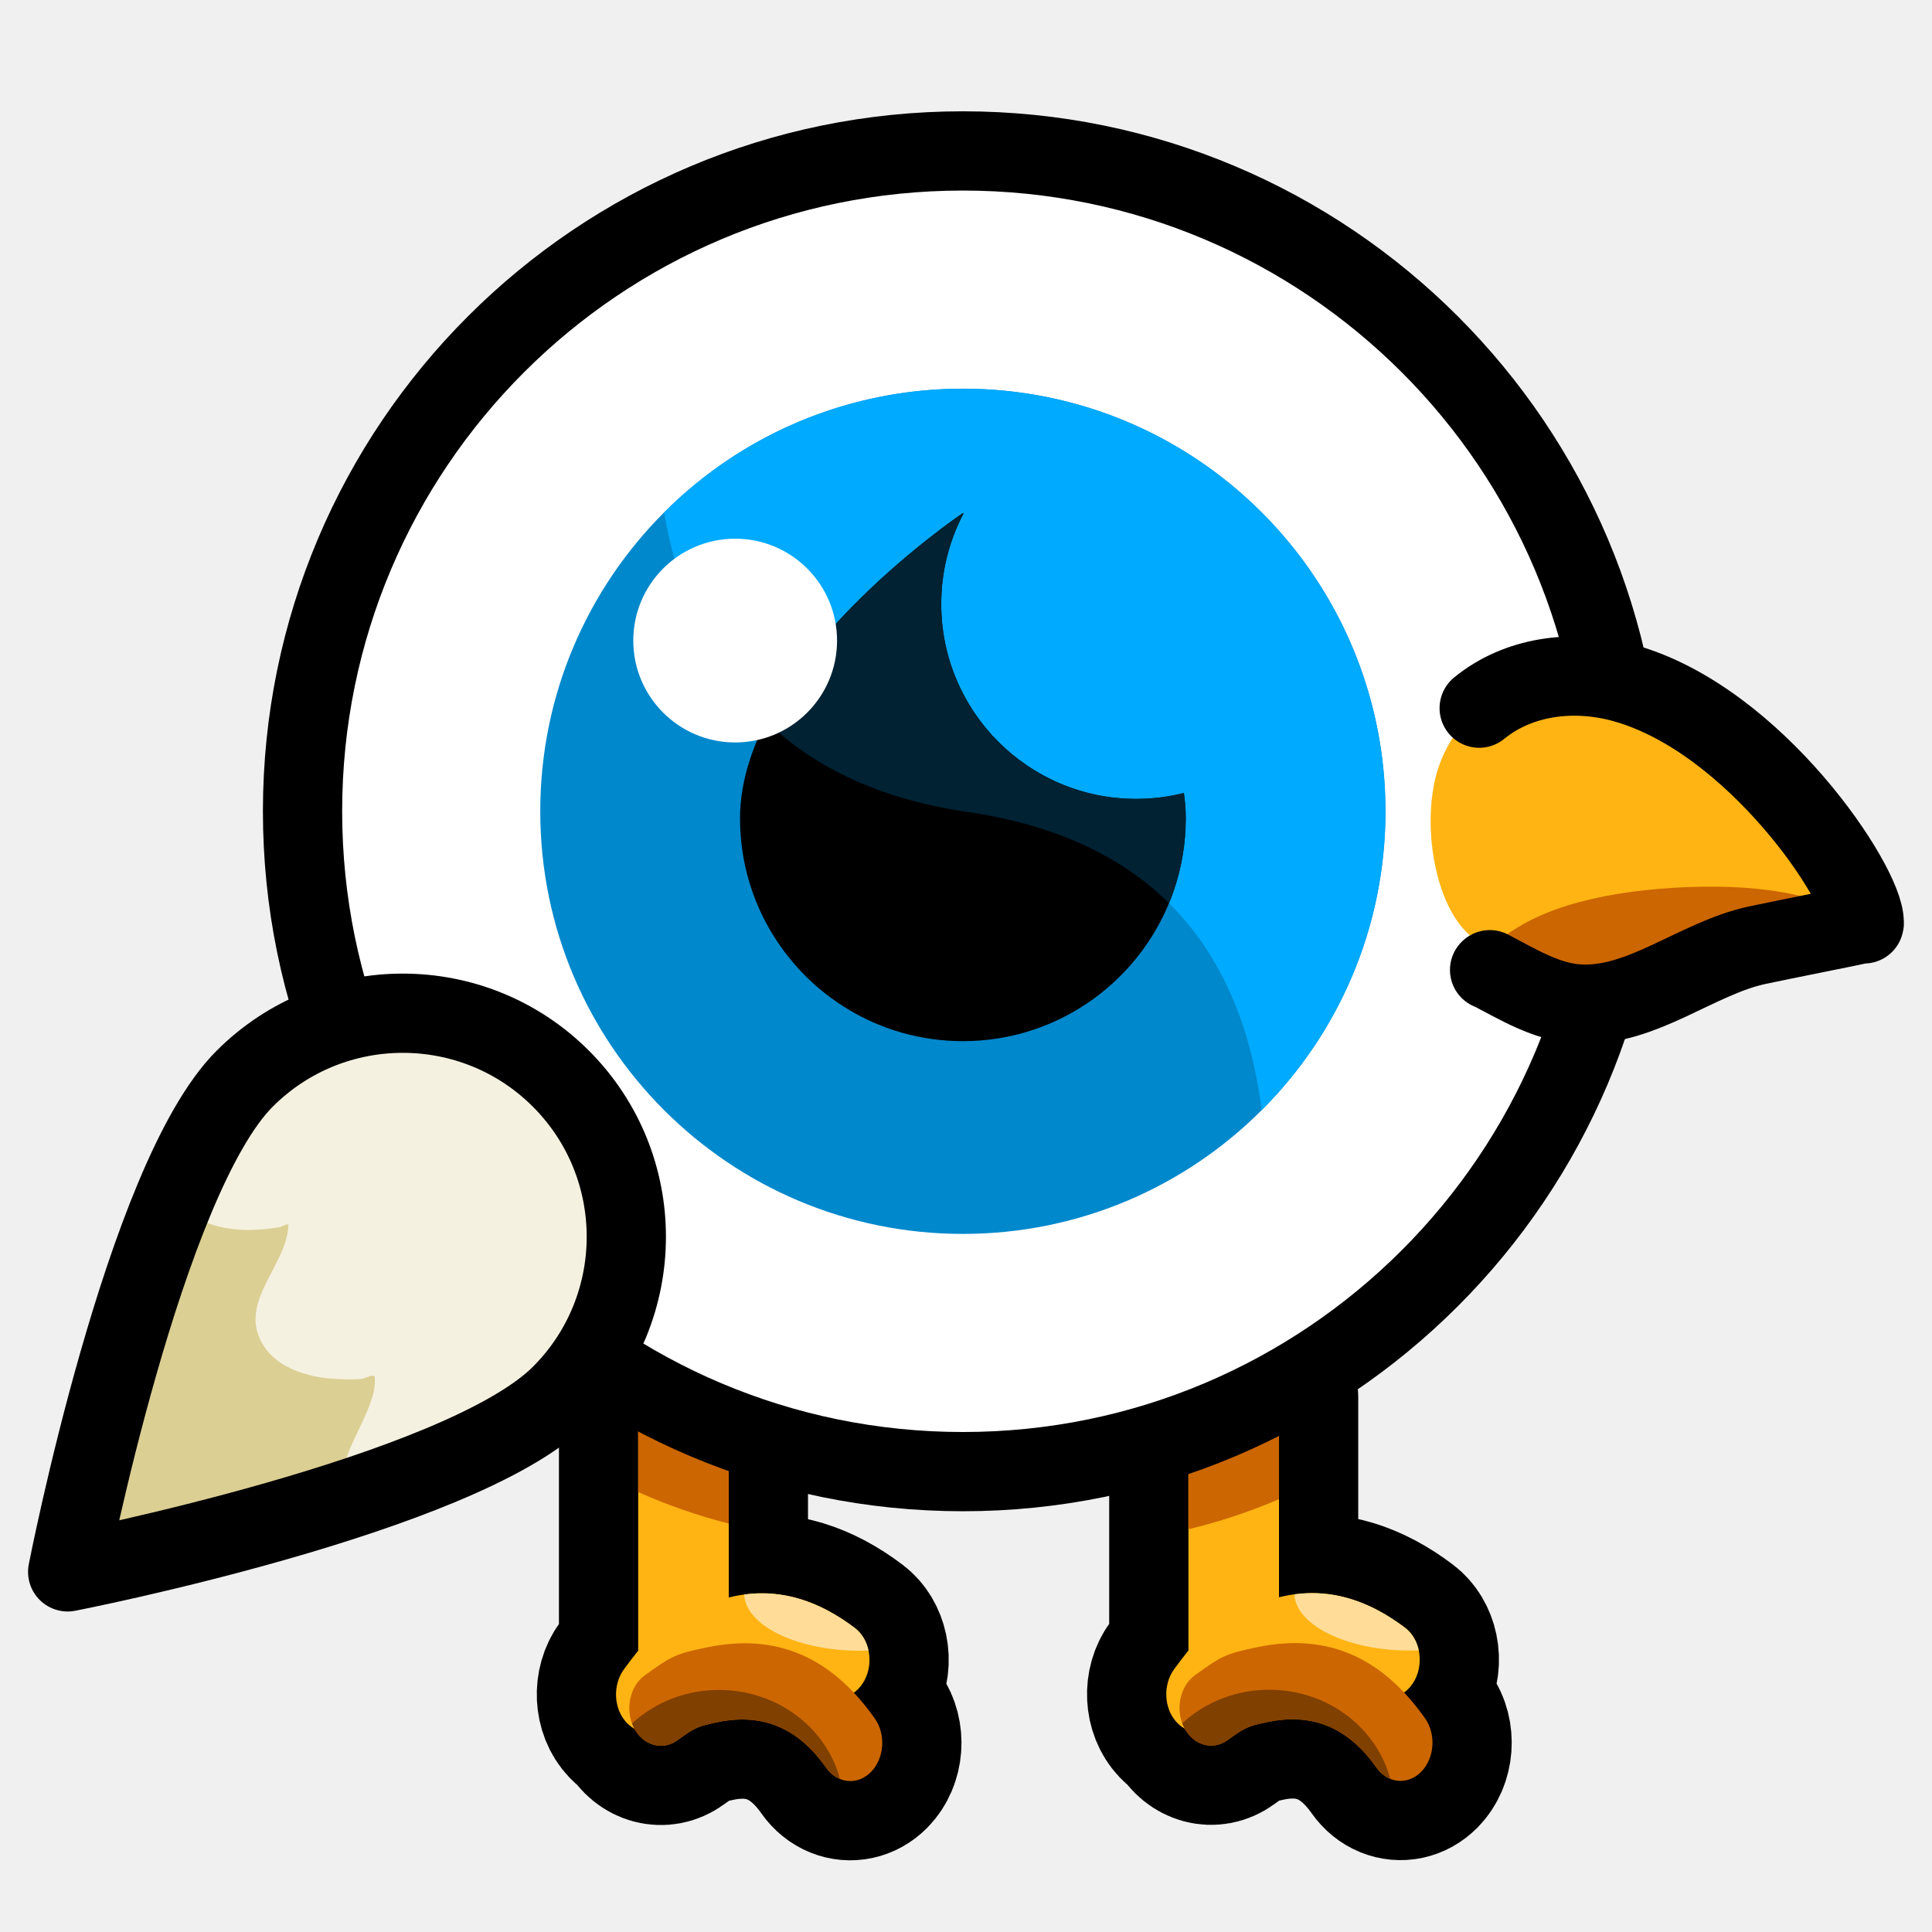
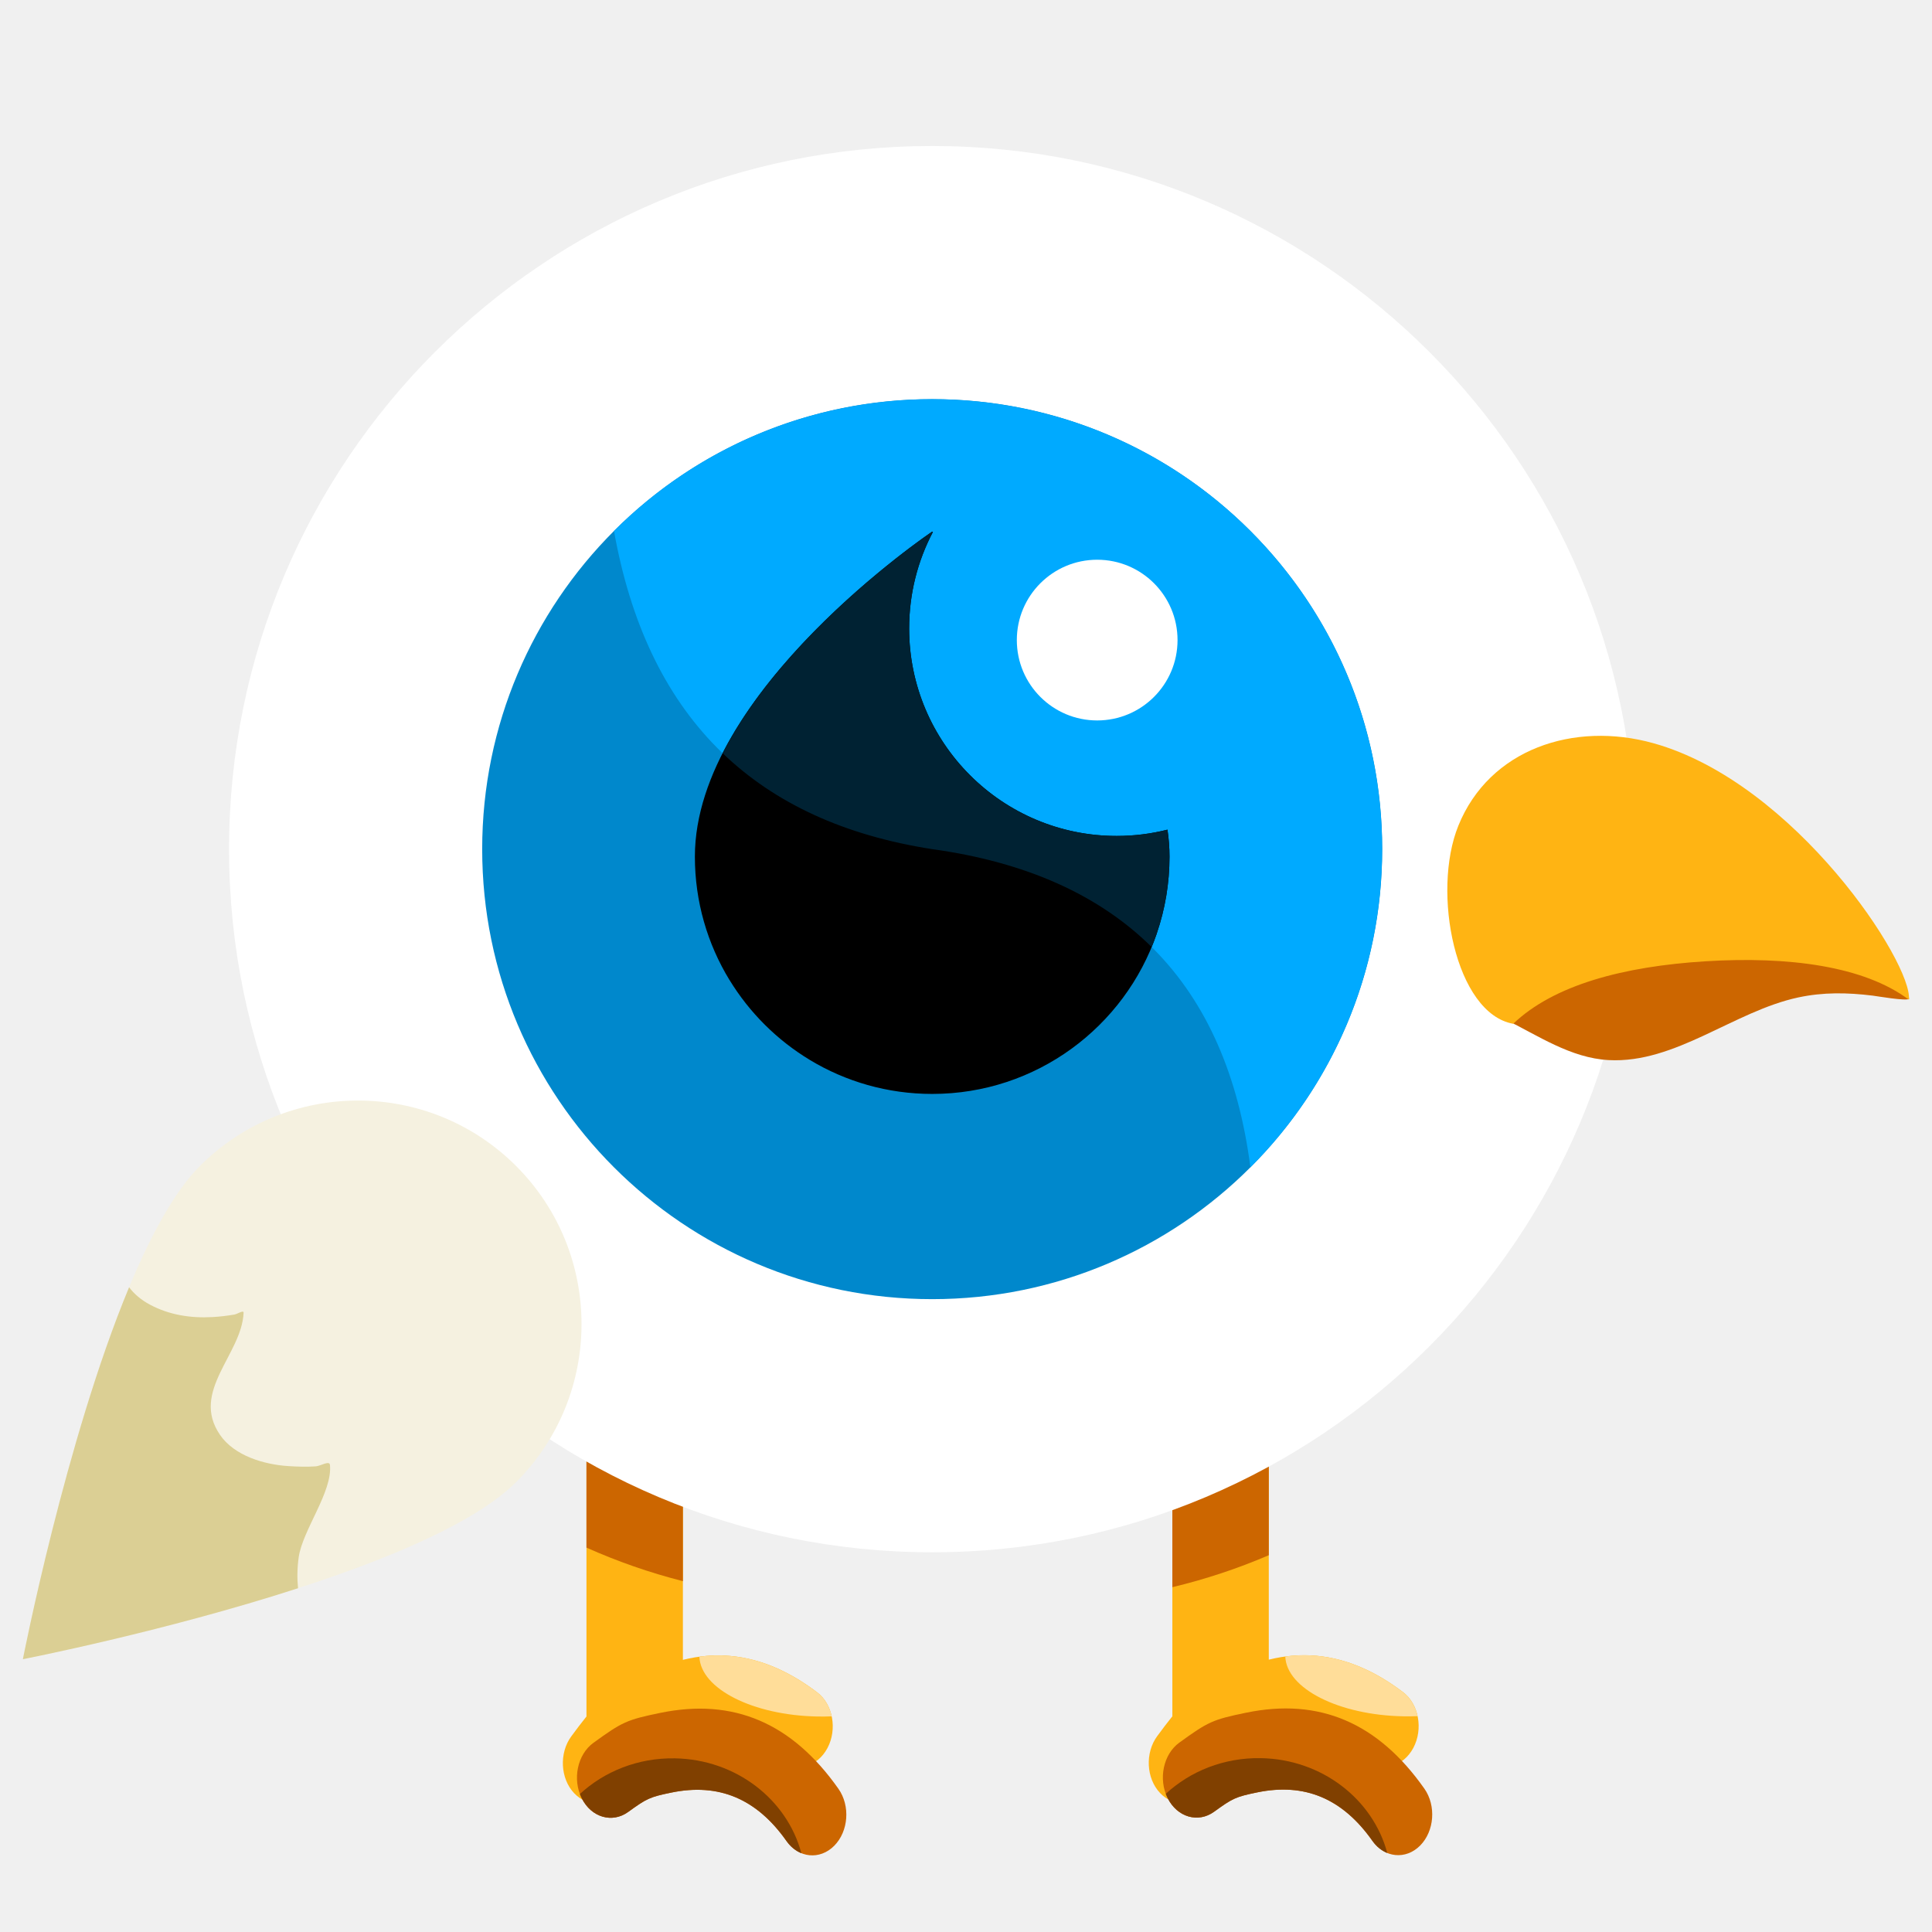
- <svg xmlns="http://www.w3.org/2000/svg" width="100%" height="100%" viewBox="0 0 512 512" version="1.1" xml:space="preserve" style="fill-rule:evenodd;clip-rule:evenodd;stroke-linecap:round;stroke-linejoin:round;stroke-miterlimit:1.5;">
-   <path d="M313.951,458.093c-0.731,-0.399 -1.425,-0.931 -2.058,-1.599c-3.472,-3.667 -3.782,-10.031 -0.691,-14.202c1.52,-2.051 2.69,-3.609 3.744,-4.883l0,-67.068l24,-0l0,52.959c1.375,-0.344 2.743,-0.607 4.106,-0.791c10.027,-1.354 19.744,1.621 29.316,8.88c1.872,1.42 3.109,3.583 3.617,5.968c0.553,2.601 0.238,5.466 -1.072,7.916c-0.737,1.378 -1.707,2.473 -2.809,3.256c1.926,2.046 3.777,4.332 5.557,6.859c2.983,4.237 2.511,10.592 -1.055,14.183c-2.352,2.369 -5.468,2.947 -8.172,1.848c-1.394,-0.566 -2.679,-1.578 -3.694,-3.019c-7.443,-10.57 -16.877,-14.498 -28.655,-12.074c-5.426,1.117 -6.112,1.468 -10.749,4.82c-3.896,2.816 -8.927,1.438 -11.385,-3.053Z" style="fill:#ffb413;stroke:#000;stroke-width:42px;" />
-   <rect x="314.946" y="370.341" width="24" height="84.068" style="fill:#ffb413;" />
-   <path d="M314.946,405.259l0,-34.918l24,-0l0,26.961c-7.691,3.299 -15.712,5.972 -24,7.957Z" style="fill:#c60;" />
-   <path d="M323.786,455.579c-3.091,4.171 -8.42,4.581 -11.893,0.915c-3.472,-3.667 -3.782,-10.031 -0.691,-14.202c5.563,-7.509 6.449,-8.397 14.047,-13.047c16.503,-10.099 31.993,-9.328 47.119,2.144c3.914,2.968 5.055,9.189 2.545,13.884c-2.509,4.694 -7.724,6.095 -11.638,3.127c-9.764,-7.405 -19.767,-7.773 -30.419,-1.254c-4.908,3.003 -5.476,3.583 -9.07,8.433Z" style="fill:#ffb413;" />
-   <path d="M375.985,437.357c-1.144,0.046 -2.307,0.06 -3.485,0.039c-16.126,-0.281 -29.156,-6.912 -29.448,-14.887c10.027,-1.354 19.744,1.621 29.316,8.88c1.872,1.42 3.109,3.583 3.617,5.968Z" style="fill:#fd9;" />
-   <path d="M325.336,461.146c-3.989,2.883 -9.166,1.37 -11.555,-3.377c-2.389,-4.747 -1.09,-10.942 2.899,-13.825c7.179,-5.189 8.245,-5.722 16.645,-7.451c18.247,-3.755 32.804,2.52 44.336,18.895c2.983,4.237 2.511,10.592 -1.055,14.183c-3.565,3.591 -8.882,3.066 -11.866,-1.171c-7.443,-10.57 -16.877,-14.498 -28.655,-12.074c-5.426,1.117 -6.112,1.468 -10.749,4.82Z" style="fill:#c60;" />
-   <path d="M368.434,471.419c-1.394,-0.566 -2.679,-1.578 -3.694,-3.019c-7.443,-10.57 -16.877,-14.498 -28.655,-12.074c-5.426,1.117 -6.112,1.468 -10.749,4.82c-3.989,2.883 -9.166,1.37 -11.555,-3.377c-0.177,-0.353 -0.335,-0.713 -0.472,-1.08c6.086,-5.63 14.467,-9.042 23.66,-8.882c15.244,0.266 27.917,10.273 31.465,23.612Z" style="fill:#804000;" />
-   <path d="M168.132,458.142c-0.731,-0.399 -1.426,-0.932 -2.058,-1.6c-3.473,-3.667 -3.783,-10.03 -0.692,-14.202c1.52,-2.051 2.691,-3.608 3.745,-4.883l-0,-67.068l24,0l-0,52.96c1.374,-0.344 2.742,-0.608 4.105,-0.792c10.028,-1.353 19.745,1.621 29.317,8.881c1.871,1.419 3.109,3.582 3.616,5.967c0.554,2.602 0.238,5.467 -1.071,7.916c-0.737,1.379 -1.707,2.473 -2.809,3.256c1.925,2.046 3.777,4.332 5.556,6.859c2.984,4.237 2.511,10.592 -1.054,14.183c-2.353,2.369 -5.468,2.947 -8.172,1.849c-1.395,-0.567 -2.68,-1.578 -3.695,-3.02c-7.443,-10.57 -16.877,-14.497 -28.654,-12.073c-5.426,1.116 -6.112,1.468 -10.749,4.819c-3.897,2.817 -8.928,1.438 -11.385,-3.052Z" style="fill:#ffb413;stroke:#000;stroke-width:42px;" />
-   <rect x="169.127" y="370.389" width="24" height="84.068" style="fill:#ffb413;" />
-   <path d="M169.127,395.412l-0,-25.023l24,0l-0,33.368c-8.297,-2.111 -16.319,-4.915 -24,-8.345Z" style="fill:#c60;" />
-   <path d="M177.967,455.627c-3.091,4.172 -8.42,4.582 -11.893,0.915c-3.473,-3.667 -3.783,-10.03 -0.692,-14.202c5.564,-7.508 6.449,-8.397 14.047,-13.046c16.504,-10.1 31.993,-9.328 47.12,2.144c3.913,2.968 5.054,9.189 2.545,13.883c-2.51,4.694 -7.724,6.095 -11.638,3.127c-9.764,-7.405 -19.767,-7.772 -30.42,-1.253c-4.908,3.003 -5.476,3.582 -9.069,8.432Z" style="fill:#ffb413;" />
-   <path d="M230.165,437.405c-1.144,0.047 -2.307,0.06 -3.485,0.04c-16.125,-0.281 -29.156,-6.913 -29.448,-14.888c10.028,-1.353 19.745,1.621 29.317,8.881c1.871,1.419 3.109,3.582 3.616,5.967Z" style="fill:#fd9;" />
-   <path d="M179.517,461.194c-3.989,2.884 -9.167,1.371 -11.555,-3.376c-2.389,-4.747 -1.09,-10.942 2.898,-13.825c7.18,-5.19 8.245,-5.723 16.646,-7.452c18.246,-3.755 32.804,2.52 44.335,18.895c2.984,4.237 2.511,10.592 -1.054,14.183c-3.566,3.591 -8.883,3.066 -11.867,-1.171c-7.443,-10.57 -16.877,-14.497 -28.654,-12.073c-5.426,1.116 -6.112,1.468 -10.749,4.819Z" style="fill:#c60;" />
-   <path d="M222.615,471.468c-1.395,-0.567 -2.68,-1.578 -3.695,-3.02c-7.443,-10.57 -16.877,-14.497 -28.654,-12.073c-5.426,1.116 -6.112,1.468 -10.749,4.819c-3.989,2.884 -9.167,1.371 -11.555,-3.376c-0.178,-0.353 -0.335,-0.714 -0.472,-1.081c6.085,-5.63 14.467,-9.042 23.659,-8.881c15.245,0.266 27.918,10.272 31.466,23.612Z" style="fill:#804000;" />
-   <circle cx="255.175" cy="214.997" r="175" style="fill:#fff;stroke:#000;stroke-width:21px;stroke-linecap:butt;stroke-miterlimit:2;" />
-   <circle cx="255.175" cy="214.997" r="112" style="fill:#08c;" />
-   <path d="M175.979,135.8c43.709,-43.71 114.682,-43.71 158.392,0c43.71,43.71 43.71,114.683 -0,158.392c-5.89,-45.58 -31.617,-72.611 -79.196,-79.195c-45.24,-7.015 -71.111,-33.851 -79.196,-79.197Z" style="fill:#0af;" />
-   <path d="M204.726,247.554c-0.003,0.001 -0.005,0.003 -0.007,0.005c-5.46,-8.949 -8.607,-19.46 -8.607,-30.7c0,-41.2 59.063,-80.891 59.063,-80.891c-0,0 0.056,0.038 0.165,0.112c-3.77,7.168 -5.903,15.329 -5.903,23.984c0,28.506 23.143,51.649 51.648,51.649c4.363,-0 8.599,-0.543 12.646,-1.563c0.331,2.228 0.506,4.466 0.506,6.708c0,6.676 -1.109,13.095 -3.154,19.081c-0.008,0.04 -0.019,0.079 -0.031,0.116c-7.975,23.187 -29.989,39.866 -55.868,39.866l-0.009,-0c-11.137,-0 -21.558,-3.089 -30.452,-8.456c0.001,-0.001 0.002,-0.003 0.002,-0.004c-8.161,-4.926 -15.036,-11.771 -19.999,-19.908Z" />
-   <path d="M203.006,191.113c15.582,-30.558 52.169,-55.145 52.169,-55.145c-0,0 0.056,0.038 0.165,0.112c-3.77,7.168 -5.903,15.329 -5.903,23.984c0,28.506 23.143,51.649 51.648,51.649c4.363,-0 8.599,-0.543 12.646,-1.563c0.331,2.228 0.506,4.466 0.506,6.709c0,6.675 -1.109,13.094 -3.154,19.08c-0.008,0.04 -0.019,0.079 -0.031,0.116c-0.385,1.118 -0.802,2.223 -1.251,3.31c-13.072,-12.929 -31.201,-21.127 -54.626,-24.369c-21.847,-3.388 -39.178,-11.397 -52.169,-23.883Z" style="fill:#023;" />
-   <path d="M393.426,249.684c8.264,4.072 16.385,9.676 25.856,10.19c16.607,0.9 31.182,-12.151 47.157,-15.585c6.258,-1.345 12.277,-1.237 18.586,-0.456c0.944,0.117 8.384,1.394 9.003,0.803c0.618,-0.59 -6.486,-6.86 -7.143,-7.683c-6.227,-7.793 -15.73,-11.585 -25.245,-13.532c-25.508,-5.217 -53.516,2.618 -67.117,25.417" style="fill:#c60;" />
-   <path d="M395.531,250.837c-14.362,-2.554 -20.384,-32.716 -13.643,-49.324c7.732,-19.051 28.725,-26.034 48.529,-20.507c35.385,9.874 64.677,55.045 63.581,63.835c-11.193,-8.393 -30.032,-10.831 -50.572,-9.561c-20.468,1.266 -37.803,5.901 -47.895,15.557Z" style="fill:#ffb413;" />
-   <path d="M392.001,187.667c10.074,-8.264 24.537,-10.535 38.416,-6.661c34.795,9.71 63.699,53.55 63.611,63.366c0.049,0.124 0.052,0.215 0,0.264c-0.003,0.004 -0.007,0.007 -0.011,0.01c-0.004,0.067 -0.011,0.132 -0.019,0.195c-0.052,-0.039 -0.104,-0.078 -0.156,-0.117c-1.316,0.352 -21.92,4.424 -28.179,5.769c-15.975,3.433 -30.55,16.485 -47.157,15.584c-8.643,-0.469 -16.162,-5.177 -23.692,-9.092c-0.02,0.019 -0.039,0.037 -0.058,0.056" style="fill:none;stroke:#000;stroke-width:21px;" />
-   <path d="M17.934,416.562c-0,-0 20.273,-104.063 46.916,-130.706c23.122,-23.123 60.667,-23.123 83.79,-0c23.122,23.122 23.122,60.667 -0,83.789c-26.644,26.644 -130.706,46.917 -130.706,46.917Z" style="fill:#f5f1e0;" />
-   <path d="M90.854,397.756c-35.644,11.544 -72.92,18.806 -72.92,18.806c-0,-0 11.313,-58.074 28.145,-98.562c1.371,1.794 3.193,3.36 5.547,4.615c5.107,2.721 10.771,3.605 16.512,3.282c1.963,-0.11 3.914,-0.332 5.849,-0.67c0.816,-0.143 2.472,-1.299 2.438,-0.472c-0.454,11.019 -14.174,20.841 -6.236,32.376c3.814,5.543 11.663,7.845 18.087,8.257c2.438,0.157 4.846,0.234 7.288,0.069c1.252,-0.085 3.612,-1.634 3.745,-0.386c0.751,7.077 -7.268,17.3 -8.277,24.463c-0.397,2.816 -0.443,5.566 -0.178,8.222Z" style="fill:#dbcf94;" />
-   <path d="M17.934,416.562c-0,-0 20.273,-104.063 46.916,-130.706c23.122,-23.123 60.667,-23.123 83.79,-0c23.122,23.122 23.122,60.667 -0,83.789c-26.644,26.644 -130.706,46.917 -130.706,46.917Z" style="fill:none;stroke:#000;stroke-width:21px;" />
-   <circle cx="194.827" cy="169.759" r="27" style="fill:#fff;" />
+ <svg xmlns="http://www.w3.org/2000/svg" width="100%" height="100%" viewBox="0 0 512 512" version="1.1" xml:space="preserve" style="fill-rule:evenodd;clip-rule:evenodd;stroke-linejoin:round;stroke-miterlimit:2;">
+   <rect x="310.687" y="383.441" width="25.555" height="89.516" style="fill:#ffb413;" />
+   <path d="M310.687,420.621l-0,-37.18l25.555,-0l-0,28.708c-8.19,3.513 -16.73,6.359 -25.555,8.472Z" style="fill:#c60;" />
+   <path d="M320.099,474.202c-3.291,4.441 -8.965,4.878 -12.663,0.974c-3.697,-3.904 -4.027,-10.681 -0.736,-15.122c5.923,-7.995 6.867,-8.941 14.957,-13.892c17.573,-10.754 34.066,-9.933 50.172,2.283c4.168,3.16 5.383,9.784 2.71,14.783c-2.671,4.998 -8.224,6.49 -12.392,3.33c-10.396,-7.885 -21.048,-8.277 -32.39,-1.335c-5.226,3.197 -5.831,3.815 -9.658,8.979Z" style="fill:#ffb413;" />
+   <path d="M375.681,454.799c-1.218,0.049 -2.457,0.064 -3.711,0.042c-17.171,-0.299 -31.045,-7.36 -31.356,-15.852c10.677,-1.442 21.023,1.726 31.215,9.456c1.994,1.512 3.311,3.815 3.852,6.354Z" style="fill:#fd9;" />
+   <path d="M321.75,480.13c-4.248,3.07 -9.76,1.459 -12.304,-3.596c-2.544,-5.055 -1.161,-11.651 3.087,-14.721c7.644,-5.525 8.779,-6.093 17.724,-7.934c19.429,-3.998 34.929,2.684 47.208,20.12c3.177,4.511 2.674,11.278 -1.123,15.102c-3.796,3.823 -9.457,3.264 -12.635,-1.247c-7.925,-11.255 -17.97,-15.438 -30.512,-12.857c-5.777,1.19 -6.508,1.564 -11.445,5.133Z" style="fill:#c60;" />
+   <path d="M367.641,491.069c-1.485,-0.603 -2.853,-1.681 -3.934,-3.215c-7.925,-11.255 -17.97,-15.438 -30.512,-12.857c-5.777,1.19 -6.508,1.564 -11.445,5.133c-4.248,3.07 -9.76,1.459 -12.304,-3.596c-0.188,-0.376 -0.357,-0.759 -0.503,-1.15c6.481,-5.995 15.405,-9.628 25.194,-9.458c16.231,0.284 29.726,10.939 33.504,25.143Z" style="fill:#804000;" />
+   <rect x="155.419" y="383.492" width="25.555" height="89.516" style="fill:#ffb413;" />
+   <path d="M155.419,410.136l-0,-26.644l25.555,-0l-0,35.53c-8.835,-2.248 -17.377,-5.233 -25.555,-8.886Z" style="fill:#c60;" />
+   <path d="M164.831,474.253c-3.291,4.443 -8.965,4.879 -12.663,0.974c-3.698,-3.904 -4.028,-10.679 -0.737,-15.122c5.924,-7.994 6.867,-8.941 14.957,-13.891c17.574,-10.755 34.066,-9.933 50.174,2.283c4.166,3.16 5.381,9.784 2.709,14.782c-2.672,4.999 -8.224,6.49 -12.392,3.33c-10.396,-7.885 -21.048,-8.276 -32.391,-1.334c-5.226,3.197 -5.831,3.814 -9.657,8.978Z" style="fill:#ffb413;" />
+   <path d="M220.412,454.85c-1.218,0.05 -2.457,0.064 -3.711,0.043c-17.17,-0.299 -31.045,-7.361 -31.356,-15.853c10.678,-1.44 21.024,1.726 31.217,9.457c1.992,1.511 3.31,3.814 3.85,6.353Z" style="fill:#fd9;" />
+   <path d="M166.482,480.181c-4.248,3.071 -9.761,1.46 -12.304,-3.595c-2.544,-5.054 -1.16,-11.651 3.086,-14.721c7.645,-5.526 8.779,-6.094 17.725,-7.935c19.428,-3.998 34.929,2.684 47.207,20.12c3.178,4.511 2.674,11.278 -1.122,15.102c-3.797,3.824 -9.458,3.265 -12.636,-1.247c-7.925,-11.255 -17.97,-15.436 -30.511,-12.855c-5.777,1.188 -6.508,1.563 -11.445,5.131Z" style="fill:#c60;" />
+   <path d="M212.373,491.121c-1.486,-0.604 -2.854,-1.681 -3.935,-3.216c-7.925,-11.255 -17.97,-15.436 -30.511,-12.855c-5.777,1.188 -6.508,1.563 -11.445,5.131c-4.248,3.071 -9.761,1.46 -12.304,-3.595c-0.189,-0.376 -0.357,-0.76 -0.502,-1.151c6.479,-5.995 15.404,-9.628 25.192,-9.456c16.232,0.283 29.727,10.937 33.505,25.142Z" style="fill:#804000;" />
+   <circle cx="247.042" cy="225.031" r="186.34" style="fill:#fff;" />
+   <circle cx="247.042" cy="225.031" r="119.257" style="fill:#08c;" />
+   <path d="M162.715,140.702c46.541,-46.543 122.113,-46.543 168.655,-0c46.543,46.542 46.543,122.114 0,168.655c-6.271,-48.533 -33.665,-77.316 -84.328,-84.326c-48.171,-7.47 -75.718,-36.045 -84.327,-84.329Z" style="fill:#0af;" />
+   <path d="M193.324,259.697c-0.003,0.001 -0.005,0.003 -0.007,0.006c-5.814,-9.529 -9.165,-20.721 -9.165,-32.69c0,-43.869 62.89,-86.132 62.89,-86.132c0,-0 0.06,0.04 0.176,0.119c-4.014,7.632 -6.285,16.322 -6.285,25.538c-0,30.353 24.642,54.996 54.994,54.996c4.646,-0 9.157,-0.578 13.466,-1.664c0.352,2.372 0.539,4.755 0.539,7.142c-0,7.109 -1.181,13.944 -3.359,20.318c-0.008,0.042 -0.02,0.084 -0.033,0.123c-8.492,24.69 -31.932,42.449 -59.488,42.449l-0.01,0c-11.858,0 -22.954,-3.289 -32.425,-9.004c0.001,-0.001 0.002,-0.003 0.002,-0.004c-8.689,-5.245 -16.01,-12.534 -21.295,-21.198l0,0.001Z" />
+   <path d="M191.493,199.599c16.592,-32.538 55.549,-58.718 55.549,-58.718c0,-0 0.06,0.04 0.176,0.119c-4.014,7.632 -6.285,16.322 -6.285,25.538c-0,30.353 24.642,54.996 54.994,54.996c4.646,-0 9.157,-0.578 13.466,-1.664c0.352,2.372 0.539,4.755 0.539,7.143c-0,7.108 -1.181,13.943 -3.359,20.317c-0.008,0.042 -0.02,0.084 -0.033,0.123c-0.41,1.191 -0.854,2.367 -1.332,3.525c-13.919,-13.767 -33.223,-22.496 -58.166,-25.948c-23.262,-3.608 -41.716,-12.136 -55.549,-25.431Z" style="fill:#023;" />
+   <path d="M398.776,270.085c8.8,4.336 17.447,10.303 27.532,10.85c17.683,0.959 33.202,-12.938 50.212,-16.595c6.664,-1.432 13.073,-1.317 19.791,-0.485c1.005,0.125 8.927,1.484 9.586,0.855c0.658,-0.628 -6.906,-7.305 -7.606,-8.181c-6.63,-8.298 -16.749,-12.336 -26.881,-14.409c-27.161,-5.555 -56.984,2.788 -71.466,27.064" style="fill:#c60;" />
+   <path d="M401.017,271.313c-15.292,-2.72 -21.704,-34.836 -14.527,-52.52c8.233,-20.286 30.587,-27.721 51.674,-21.836c37.678,10.514 68.868,58.612 67.701,67.971c-11.918,-8.937 -31.978,-11.533 -53.849,-10.18c-21.794,1.348 -40.253,6.283 -50.999,16.565Z" style="fill:#ffb413;" />
+   <path d="M6.063,439.704c-0,0 20.273,-104.063 46.916,-130.706c23.122,-23.123 60.667,-23.123 83.79,0c23.122,23.122 23.122,60.667 -0,83.789c-26.644,26.644 -130.706,46.917 -130.706,46.917Z" style="fill:#f5f1e0;" />
+   <path d="M78.983,420.898c-35.644,11.544 -72.92,18.806 -72.92,18.806c-0,0 11.313,-58.074 28.145,-98.562c1.371,1.794 3.193,3.36 5.547,4.615c5.107,2.721 10.771,3.605 16.512,3.282c1.963,-0.11 3.914,-0.332 5.849,-0.67c0.816,-0.143 2.472,-1.299 2.438,-0.472c-0.454,11.019 -14.174,20.841 -6.236,32.376c3.814,5.543 11.663,7.845 18.087,8.257c2.438,0.157 4.846,0.234 7.288,0.069c1.252,-0.085 3.612,-1.634 3.745,-0.386c0.751,7.077 -7.268,17.3 -8.277,24.463c-0.397,2.816 -0.443,5.566 -0.178,8.222Z" style="fill:#dbcf94;" />
+   <circle cx="290.765" cy="169.63" r="21.296" style="fill:#fff;" />
</svg>
